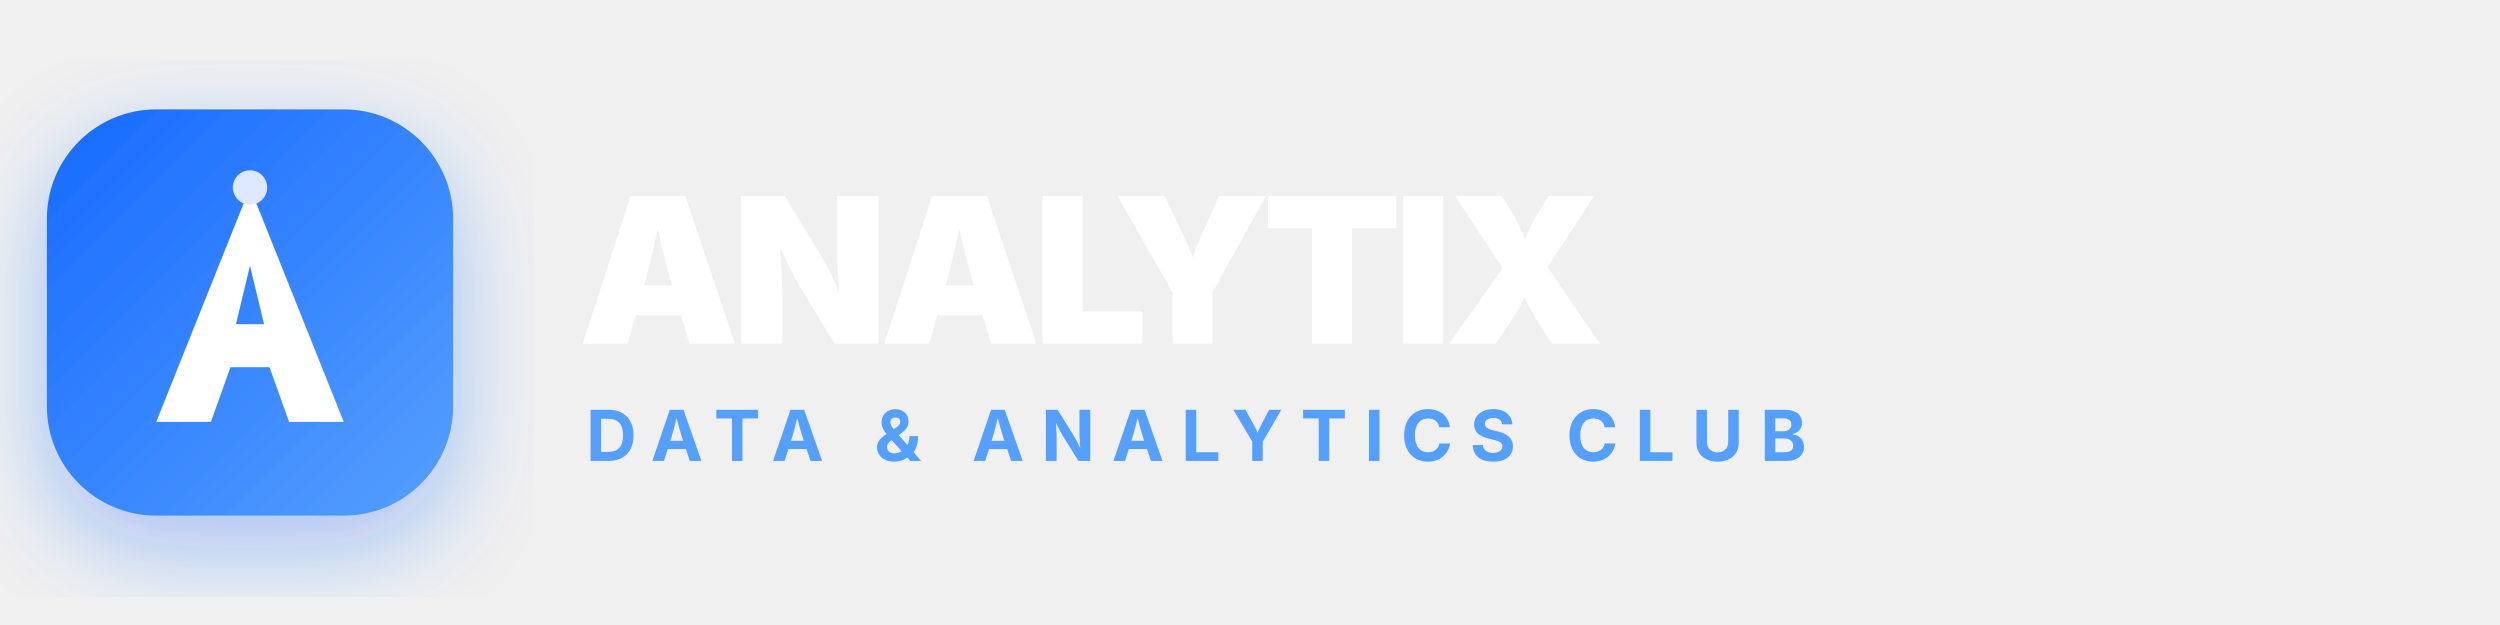
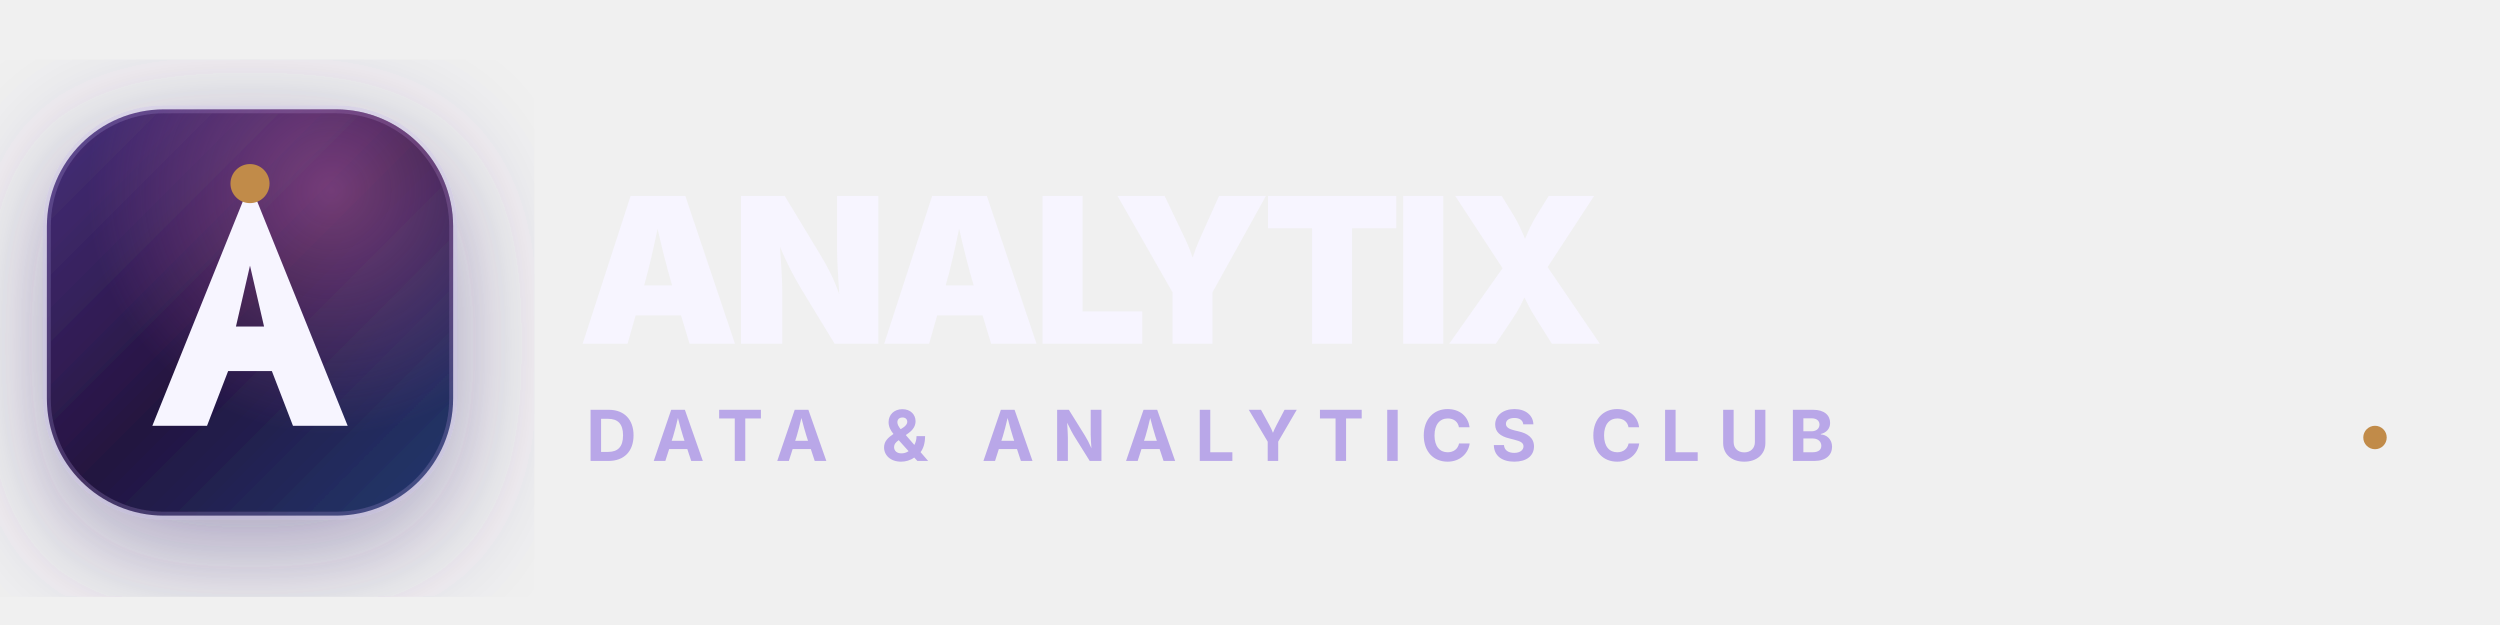
<svg xmlns="http://www.w3.org/2000/svg" viewBox="0 0 320 80" width="320" height="80" fill="none">
  <defs>
-     <linearGradient id="anx-badge-grad" x1="0%" y1="0%" x2="100%" y2="100%">
-       <stop offset="0%" stop-color="#1769FF" />
-       <stop offset="100%" stop-color="#55A0FF" />
+     <linearGradient id="cosmic-badge-grad" x1="0%" y1="0%" x2="100%" y2="100%">
+       <stop offset="0%" stop-color="#49317C" />
+       <stop offset="50%" stop-color="#24133F" />
+       <stop offset="100%" stop-color="#243B70" />
    </linearGradient>
-     <filter id="anx-glow" x="-20%" y="-20%" width="140%" height="140%">
-       <feDropShadow dx="0" dy="4" stdDeviation="6" flood-color="#1769FF" flood-opacity="0.35" />
+     <radialGradient id="nebula-highlight" cx="70%" cy="20%" r="60%">
+       <stop offset="0%" stop-color="#D16BB5" stop-opacity="0.45" />
+       <stop offset="100%" stop-color="#D16BB5" stop-opacity="0" />
+     </radialGradient>
+     <filter id="violet-glow" x="-20%" y="-20%" width="140%" height="140%">
+       <feDropShadow dx="0" dy="4" stdDeviation="8" flood-color="#49317C" flood-opacity="0.45" />
    </filter>
  </defs>
-   <rect x="6" y="14" width="52" height="52" rx="14" fill="url(#anx-badge-grad)" filter="url(#anx-glow)" />
-   <path d="M32 24 L20 54 H27 L29.5 47 H34.5 L37 54 H44 L32 24 Z M32 34 L33.8 41.5 H30.2 L32 34 Z" fill="#FFFFFF" />
-   <circle cx="32" cy="24" r="2.2" fill="#DCE9FF" />
-   <text x="74" y="44" font-family="'Inter', -apple-system, BlinkMacSystemFont, 'Segoe UI', Roboto, sans-serif" font-weight="900" font-size="26" letter-spacing="-0.04em" fill="#FFFFFF">ANALYTIX</text>
-   <text x="75" y="59" font-family="'Inter', -apple-system, BlinkMacSystemFont, 'Segoe UI', Roboto, sans-serif" font-weight="700" font-size="9" letter-spacing="0.24em" fill="#55A0FF">DATA &amp; ANALYTICS CLUB</text>
+   <rect x="6" y="14" width="52" height="52" rx="15" fill="url(#cosmic-badge-grad)" filter="url(#violet-glow)" stroke="rgba(185,167,232,0.22)" stroke-width="1" />
+   <rect x="6" y="14" width="52" height="52" rx="15" fill="url(#nebula-highlight)" />
+   <path d="M32 23.5 L19.5 54.5 H26.5 L29.2 47.5 H34.8 L37.5 54.5 H44.5 L32 23.5 Z M32 34 L33.8 41.8 H30.2 L32 34 Z" fill="#F7F5FF" />
+   <circle cx="32" cy="23.5" r="2.5" fill="#C18B49" />
+   <text x="74" y="44" font-family="'Inter', -apple-system, BlinkMacSystemFont, 'Segoe UI', Roboto, sans-serif" font-weight="900" font-size="26" letter-spacing="-0.04em" fill="#F7F5FF">ANALYTIX</text>
+   <text x="75" y="59" font-family="'Inter', -apple-system, BlinkMacSystemFont, 'Segoe UI', Roboto, sans-serif" font-weight="700" font-size="9" letter-spacing="0.26em" fill="#B9A7E8">DATA &amp; ANALYTICS CLUB</text>
+   <circle cx="304" cy="56" r="1.5" fill="#C18B49" />
</svg>
